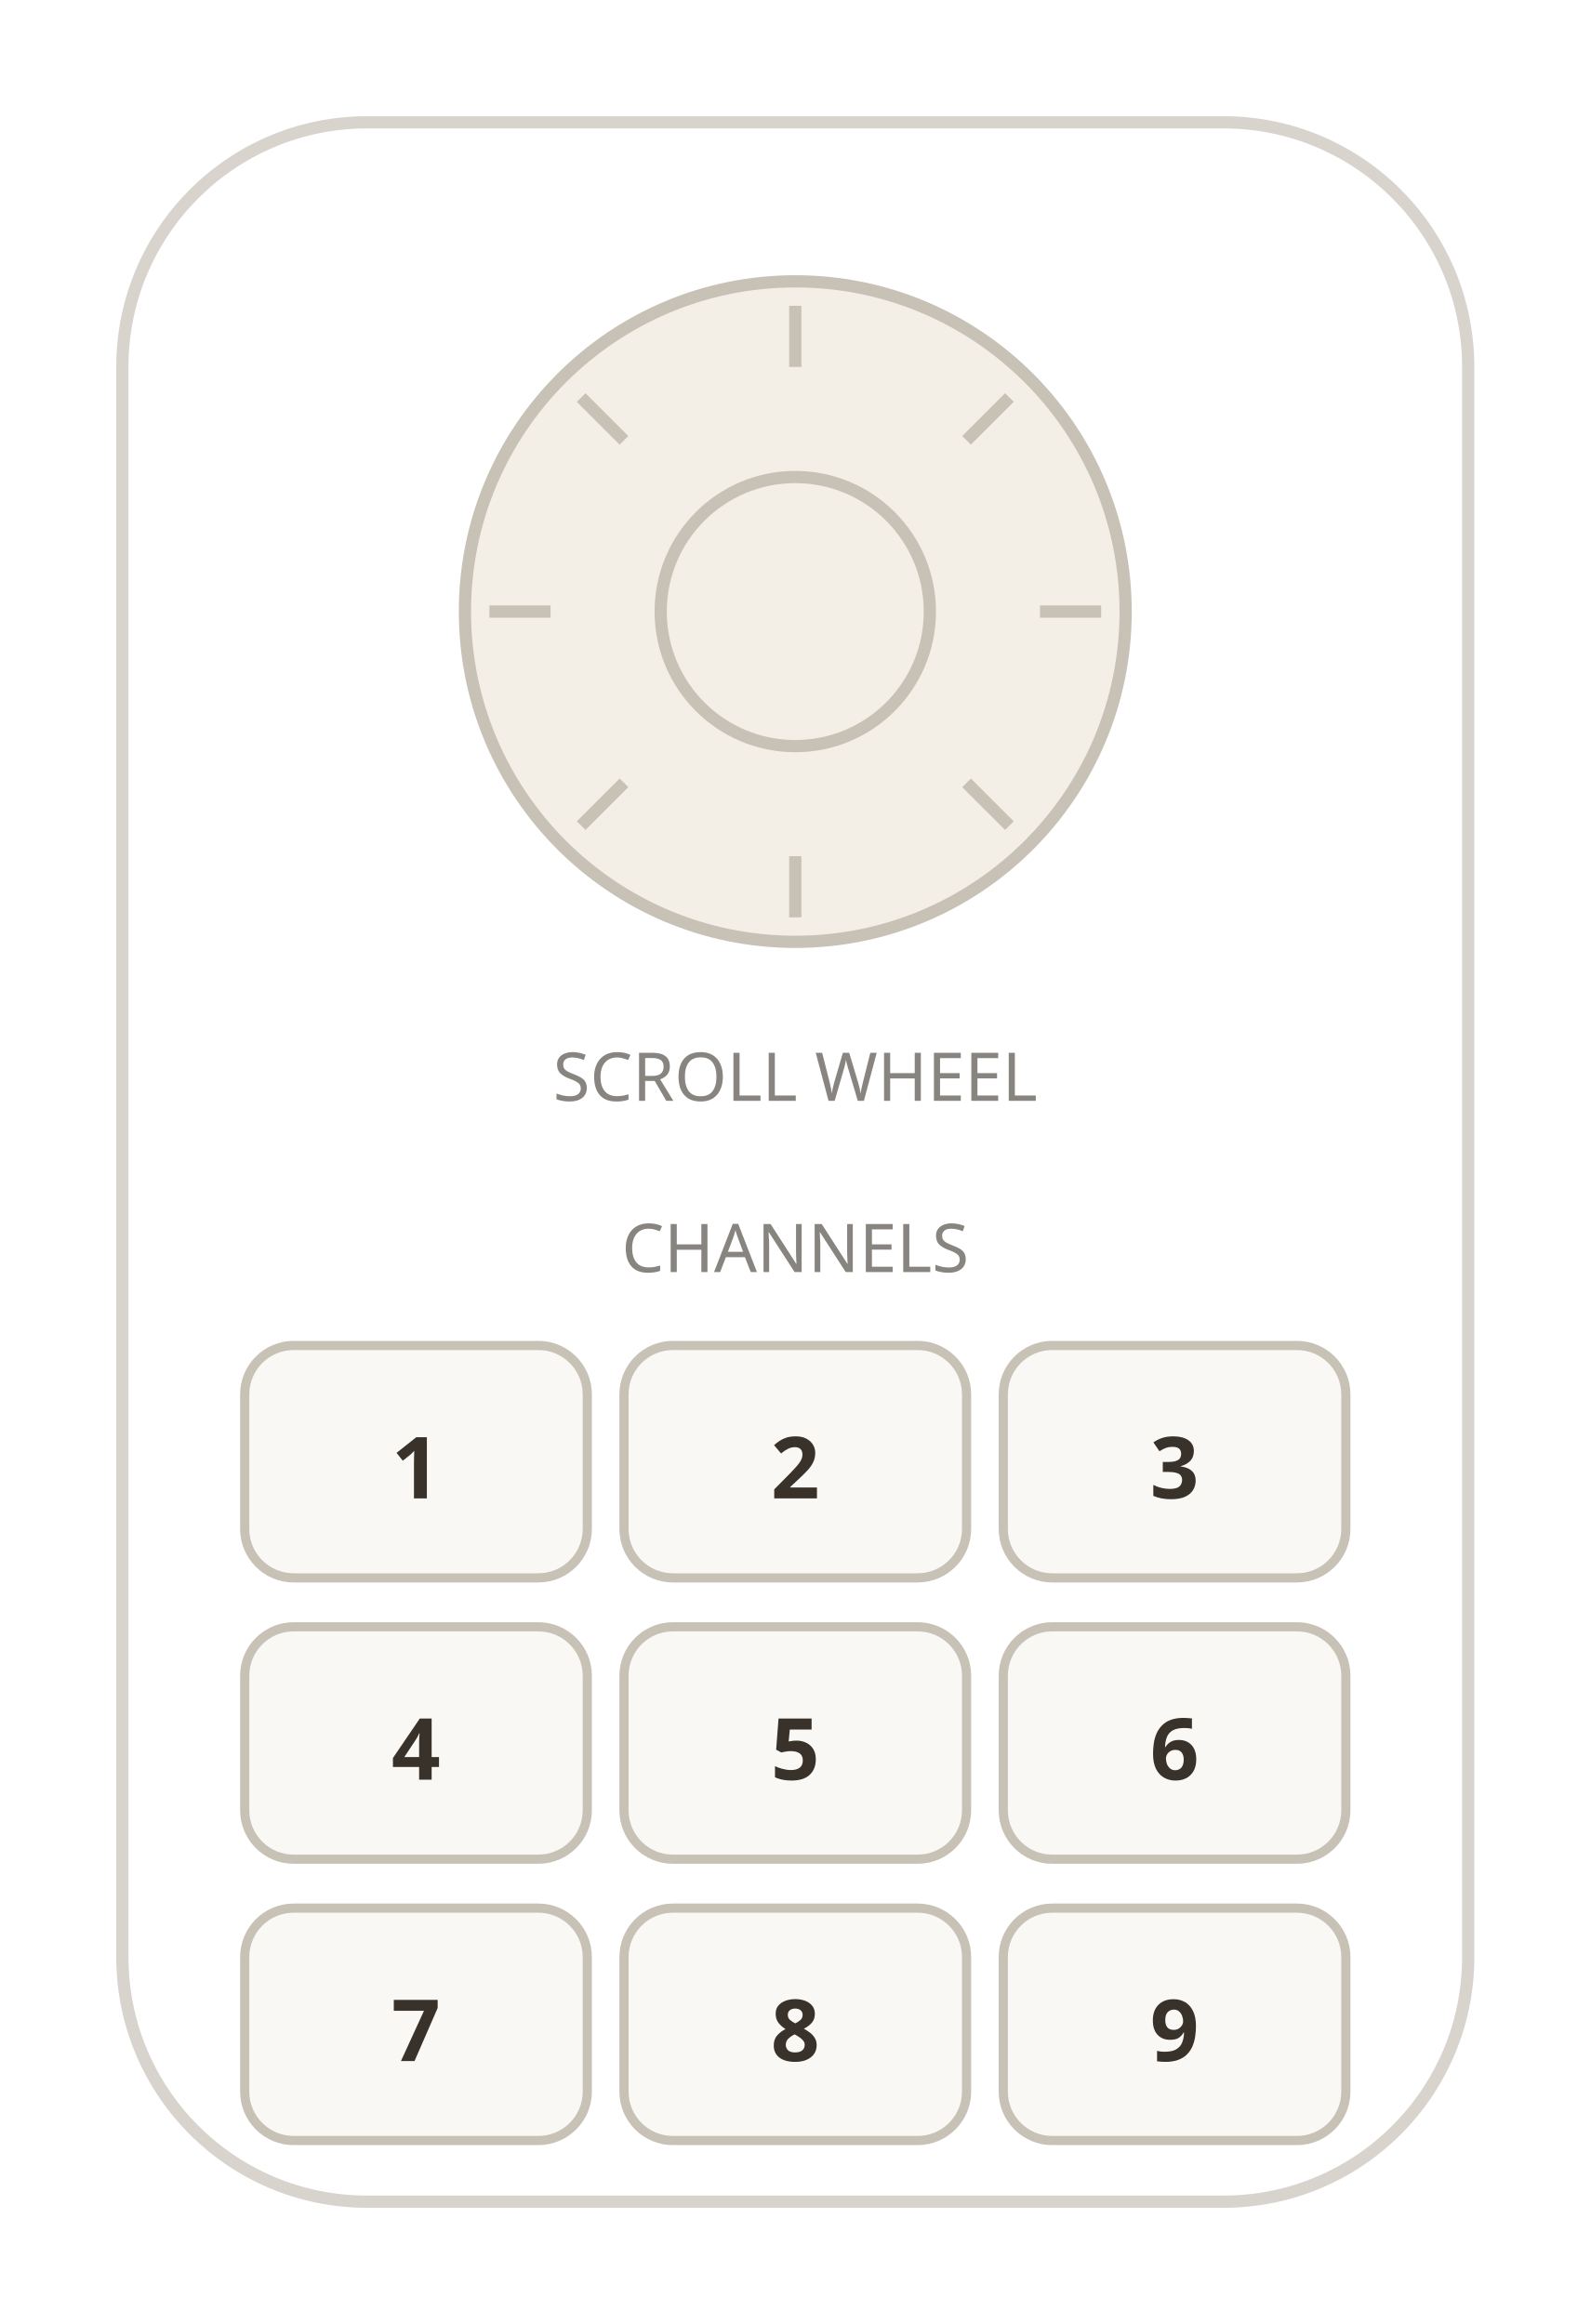
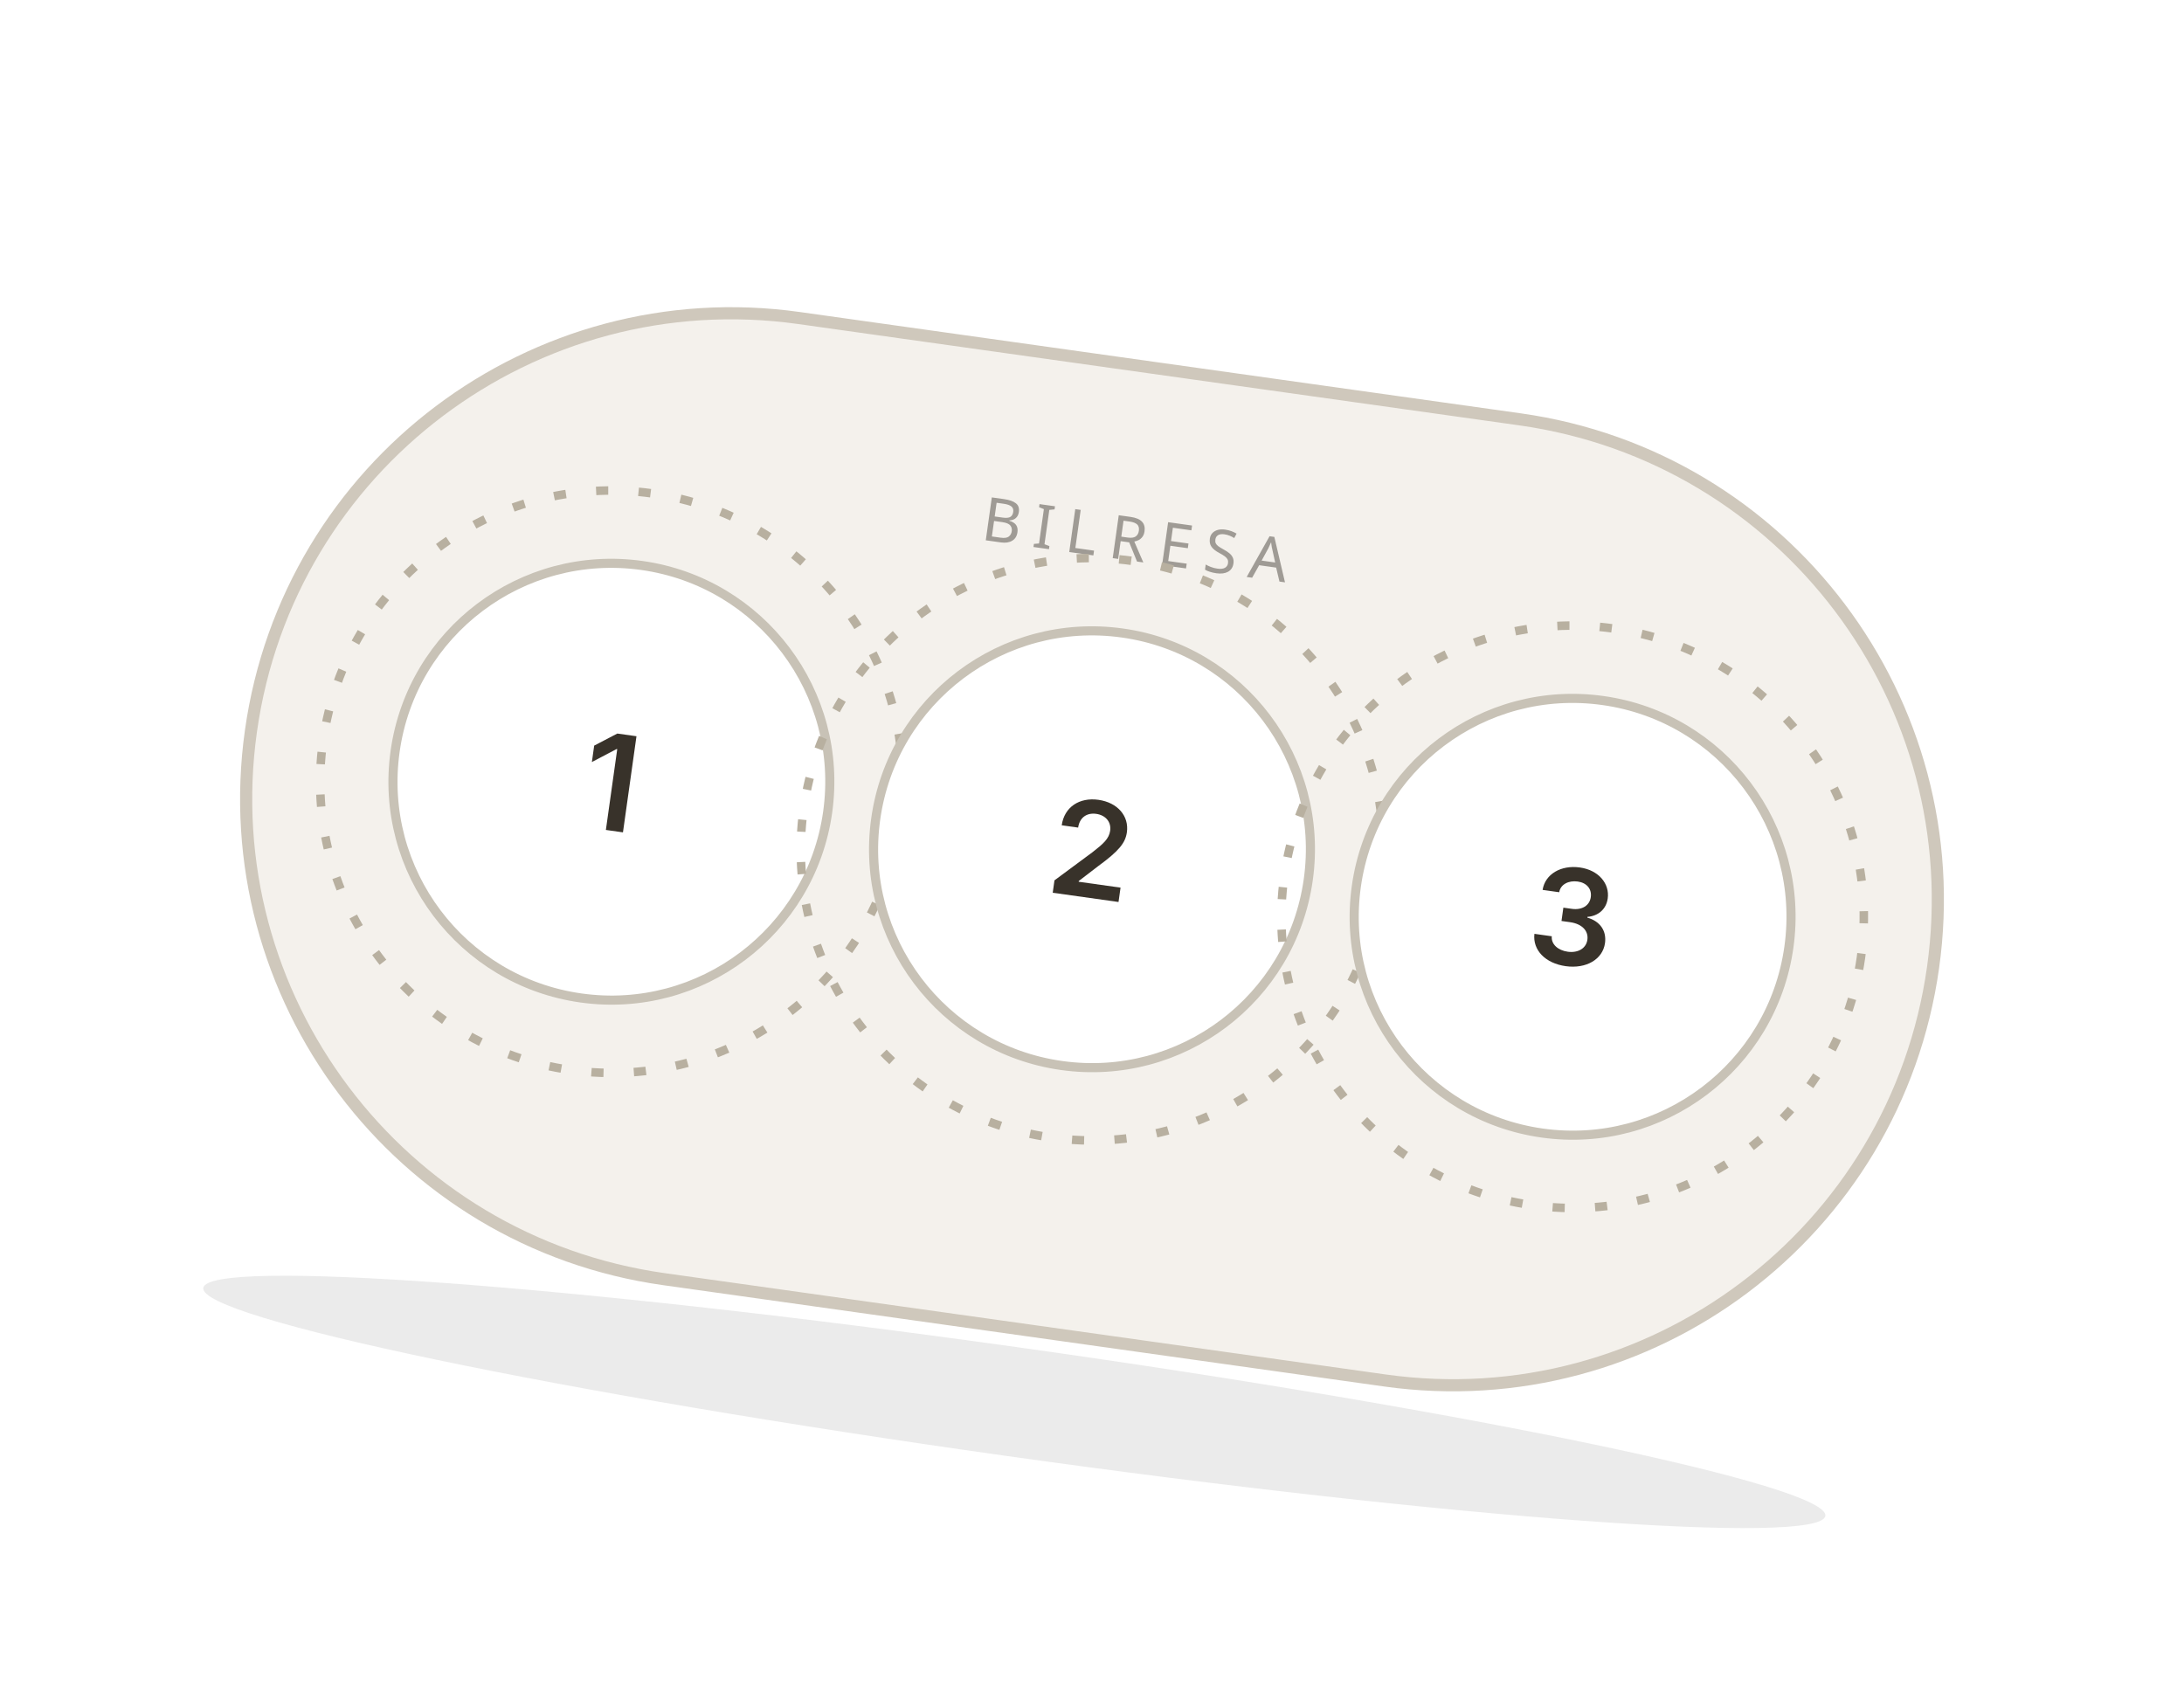
- <svg xmlns="http://www.w3.org/2000/svg" viewBox="0 0 260 380" role="img" aria-label="IKEA BILRESA scroll wheel remote">
+ <svg xmlns="http://www.w3.org/2000/svg" viewBox="0 0 360 280" role="img" aria-label="IKEA BILRESA scroll wheel">
  <style>
-     .rs-body { fill: var(--rs-body-fill, #ffffff); stroke: var(--rs-body-stroke, #d8d4cd); stroke-width: 2; }
-     .rs-wheel-inner { fill: var(--rs-btn-fill, #f3efe7); stroke: var(--rs-body-stroke, #c8c2b6); stroke-width: 2; }
+     .rs-body { fill: var(--rs-body-fill, #f4f1ec); stroke: var(--rs-body-stroke, #cfc8bc); stroke-width: 2; }
+     .rs-shadow { fill: rgba(0,0,0,0.08); }
    .rs-button { cursor: pointer; transition: filter 120ms ease-in-out; }
-     .rs-button rect, .rs-button circle, .rs-button path.btn-shape {
-       fill: var(--rs-btn-fill, #faf8f4);
+     .rs-button .ring {
+       fill: none;
+       stroke: var(--rs-btn-stroke, #b8b0a0);
+       stroke-width: 1.4;
+       stroke-dasharray: 2 5;
+       pointer-events: none;
+     }
+     .rs-button circle.btn-shape {
+       fill: var(--rs-btn-fill, #ffffff);
      stroke: var(--rs-btn-stroke, #c8c2b6);
      stroke-width: 1.5;
    }
-     .rs-button:hover { filter: brightness(0.95); }
-     .rs-button.is-active rect,
-     .rs-button.is-active circle,
-     .rs-button.is-active path.btn-shape {
+     .rs-button:hover { filter: brightness(0.96); }
+     .rs-button.is-active circle.btn-shape {
      fill: var(--rs-btn-active-fill, #d8e8ff);
      stroke: var(--rs-btn-active-stroke, #5b8def);
    }
-     .rs-label { fill: var(--rs-label-fill, #38322a); font-family: system-ui, sans-serif; font-weight: 600; pointer-events: none; }
-     .rs-wheel-tick { fill: none; stroke: var(--rs-body-stroke, #c8c2b6); stroke-width: 2; pointer-events: none; }
-     .rs-section-label { fill: var(--rs-label-fill, #38322a); opacity: 0.6; font-family: system-ui, sans-serif; font-size: 11px; font-weight: 500; pointer-events: none; }
+     .rs-button.is-pulsing circle.btn-shape {
+       fill: var(--rs-btn-pulse-fill, #ffd66e);
+       transition: fill 80ms ease-out;
+     }
+     .rs-label { fill: var(--rs-label-fill, #38322a); font-family: system-ui, -apple-system, sans-serif; font-weight: 600; pointer-events: none; }
+     .rs-brand { fill: var(--rs-label-fill, #38322a); opacity: 0.45; font-family: system-ui, sans-serif; font-size: 10px; letter-spacing: 0.2em; pointer-events: none; }
  </style>
-   <rect class="rs-body" x="20" y="20" width="220" height="340" rx="40" ry="40" />
-   <g transform="translate(130,100)">
-     <circle class="rs-wheel-inner" cx="0" cy="0" r="54" />
-     <circle class="rs-wheel-inner" cx="0" cy="0" r="22" />
-     <line class="rs-wheel-tick" x1="0" y1="-50" x2="0" y2="-40" />
-     <line class="rs-wheel-tick" x1="35" y1="-35" x2="28" y2="-28" />
-     <line class="rs-wheel-tick" x1="50" y1="0" x2="40" y2="0" />
-     <line class="rs-wheel-tick" x1="35" y1="35" x2="28" y2="28" />
-     <line class="rs-wheel-tick" x1="0" y1="50" x2="0" y2="40" />
-     <line class="rs-wheel-tick" x1="-35" y1="35" x2="-28" y2="28" />
-     <line class="rs-wheel-tick" x1="-50" y1="0" x2="-40" y2="0" />
-     <line class="rs-wheel-tick" x1="-35" y1="-35" x2="-28" y2="-28" />
-   </g>
-   <text class="rs-section-label" x="130" y="180" text-anchor="middle">SCROLL WHEEL</text>
-   <text class="rs-section-label" x="130" y="208" text-anchor="middle">CHANNELS</text>
-   <g id="button-ch1" class="rs-button">
-     <rect x="40" y="220" width="56" height="38" rx="8" ry="8" />
-     <text class="rs-label" x="68" y="245" text-anchor="middle" font-size="14">1</text>
-   </g>
-   <g id="button-ch2" class="rs-button">
-     <rect x="102" y="220" width="56" height="38" rx="8" ry="8" />
-     <text class="rs-label" x="130" y="245" text-anchor="middle" font-size="14">2</text>
-   </g>
-   <g id="button-ch3" class="rs-button">
-     <rect x="164" y="220" width="56" height="38" rx="8" ry="8" />
-     <text class="rs-label" x="192" y="245" text-anchor="middle" font-size="14">3</text>
-   </g>
-   <g id="button-ch4" class="rs-button">
-     <rect x="40" y="266" width="56" height="38" rx="8" ry="8" />
-     <text class="rs-label" x="68" y="291" text-anchor="middle" font-size="14">4</text>
-   </g>
-   <g id="button-ch5" class="rs-button">
-     <rect x="102" y="266" width="56" height="38" rx="8" ry="8" />
-     <text class="rs-label" x="130" y="291" text-anchor="middle" font-size="14">5</text>
-   </g>
-   <g id="button-ch6" class="rs-button">
-     <rect x="164" y="266" width="56" height="38" rx="8" ry="8" />
-     <text class="rs-label" x="192" y="291" text-anchor="middle" font-size="14">6</text>
-   </g>
-   <g id="button-ch7" class="rs-button">
-     <rect x="40" y="312" width="56" height="38" rx="8" ry="8" />
-     <text class="rs-label" x="68" y="337" text-anchor="middle" font-size="14">7</text>
-   </g>
-   <g id="button-ch8" class="rs-button">
-     <rect x="102" y="312" width="56" height="38" rx="8" ry="8" />
-     <text class="rs-label" x="130" y="337" text-anchor="middle" font-size="14">8</text>
-   </g>
-   <g id="button-ch9" class="rs-button">
-     <rect x="164" y="312" width="56" height="38" rx="8" ry="8" />
-     <text class="rs-label" x="192" y="337" text-anchor="middle" font-size="14">9</text>
+   <g transform="rotate(8 180 140)">
+     <ellipse class="rs-shadow" cx="180" cy="232" rx="135" ry="9" />
+     <rect class="rs-body" x="40" y="60" width="280" height="160" rx="80" ry="80" />
+     <text class="rs-brand" x="180" y="92" text-anchor="middle">BILRESA</text>
+     <g id="button-dot1" class="rs-button">
+       <circle class="ring" cx="100" cy="140" r="48" />
+       <circle class="btn-shape" cx="100" cy="140" r="36" />
+       <text class="rs-label" x="100" y="148" text-anchor="middle" font-size="22">1</text>
+     </g>
+     <g id="button-dot2" class="rs-button">
+       <circle class="ring" cx="180" cy="140" r="48" />
+       <circle class="btn-shape" cx="180" cy="140" r="36" />
+       <text class="rs-label" x="180" y="148" text-anchor="middle" font-size="22">2</text>
+     </g>
+     <g id="button-dot3" class="rs-button">
+       <circle class="ring" cx="260" cy="140" r="48" />
+       <circle class="btn-shape" cx="260" cy="140" r="36" />
+       <text class="rs-label" x="260" y="148" text-anchor="middle" font-size="22">3</text>
+     </g>
  </g>
</svg>
